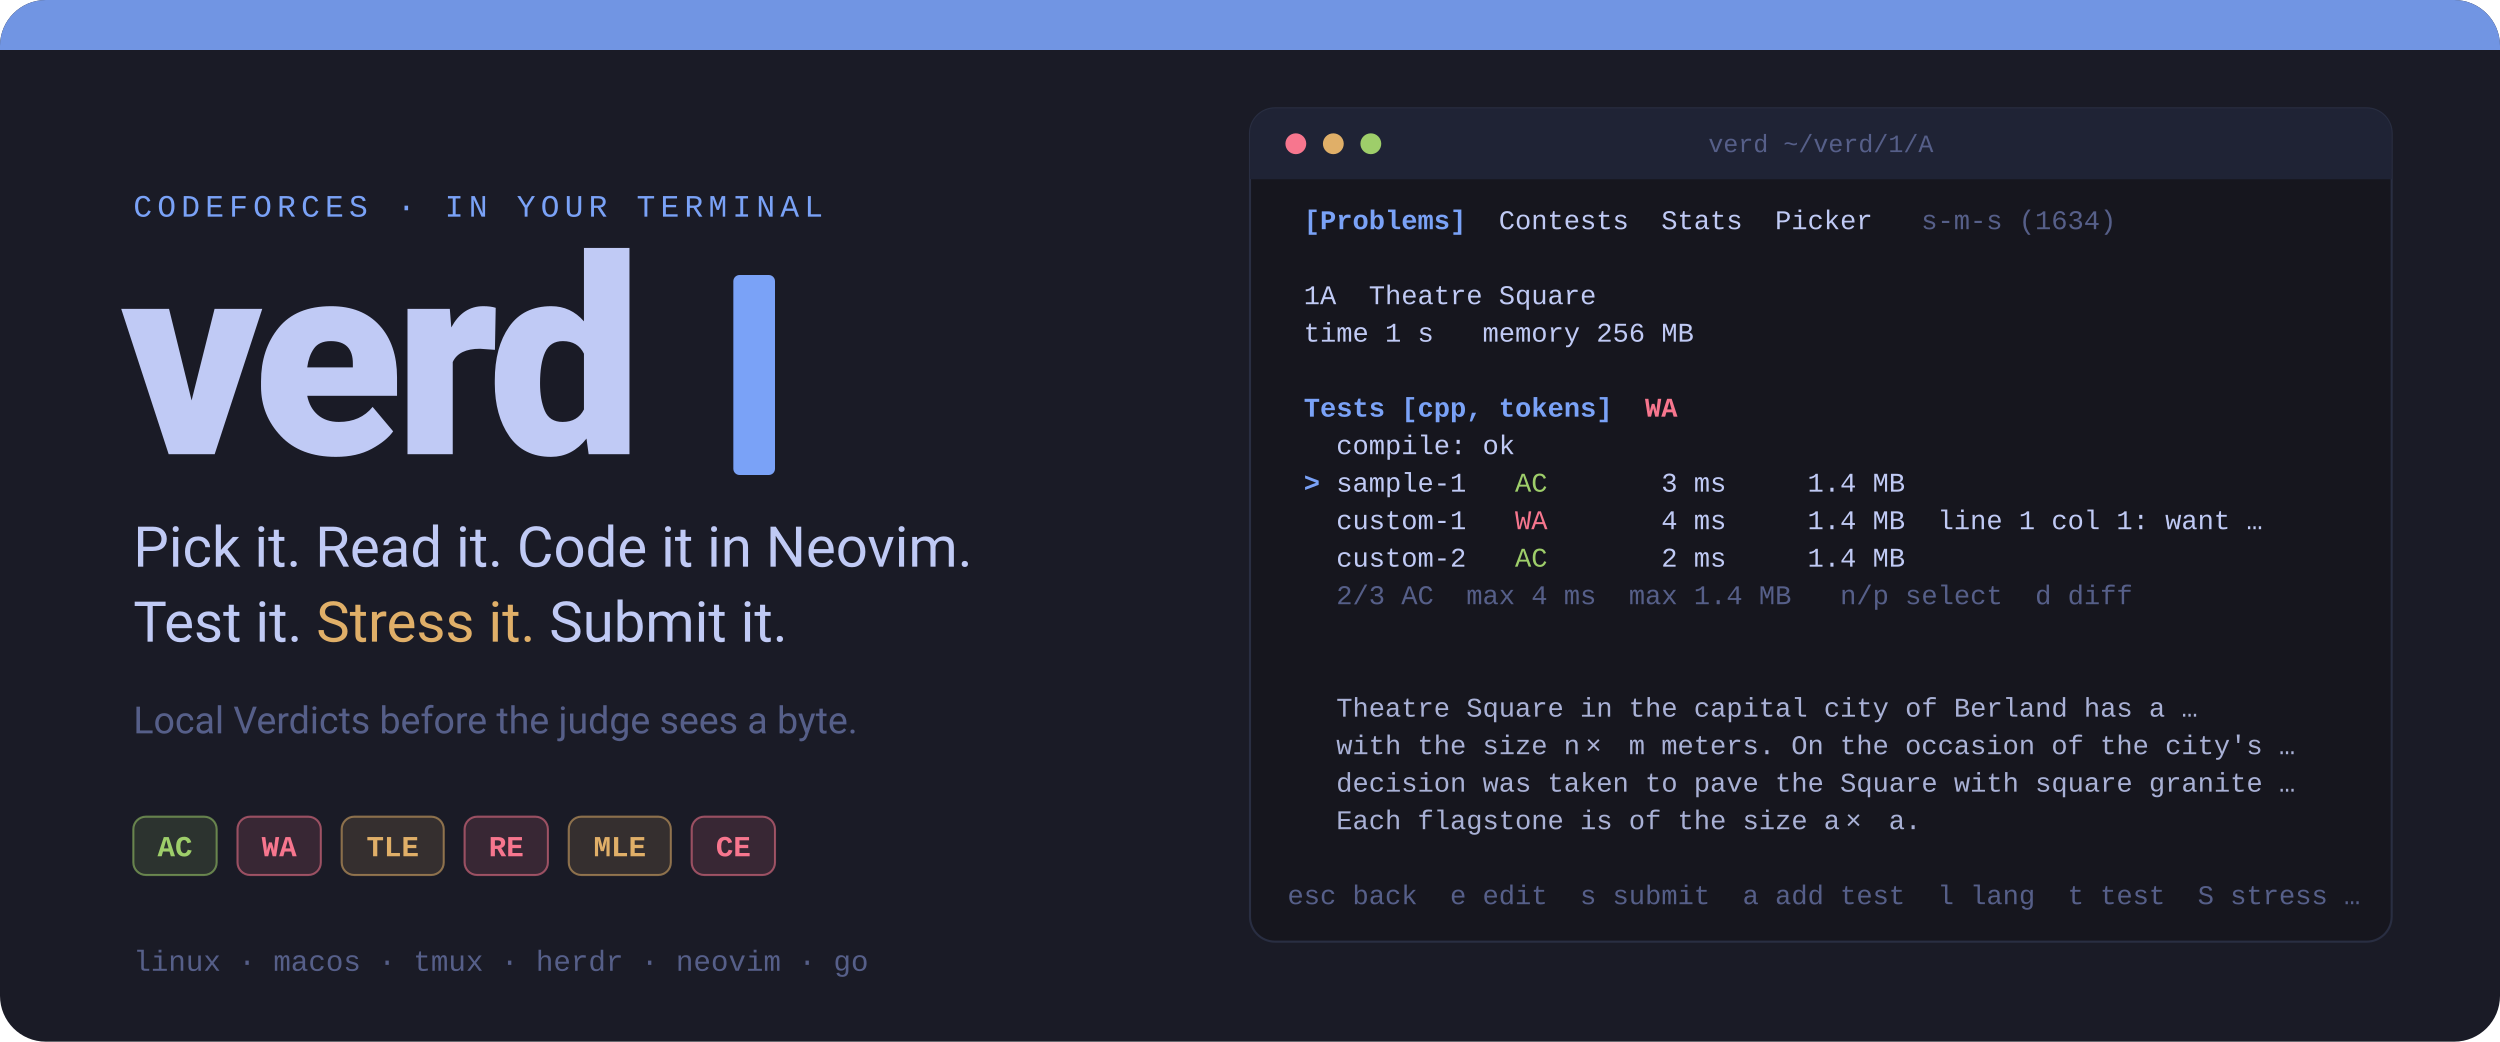
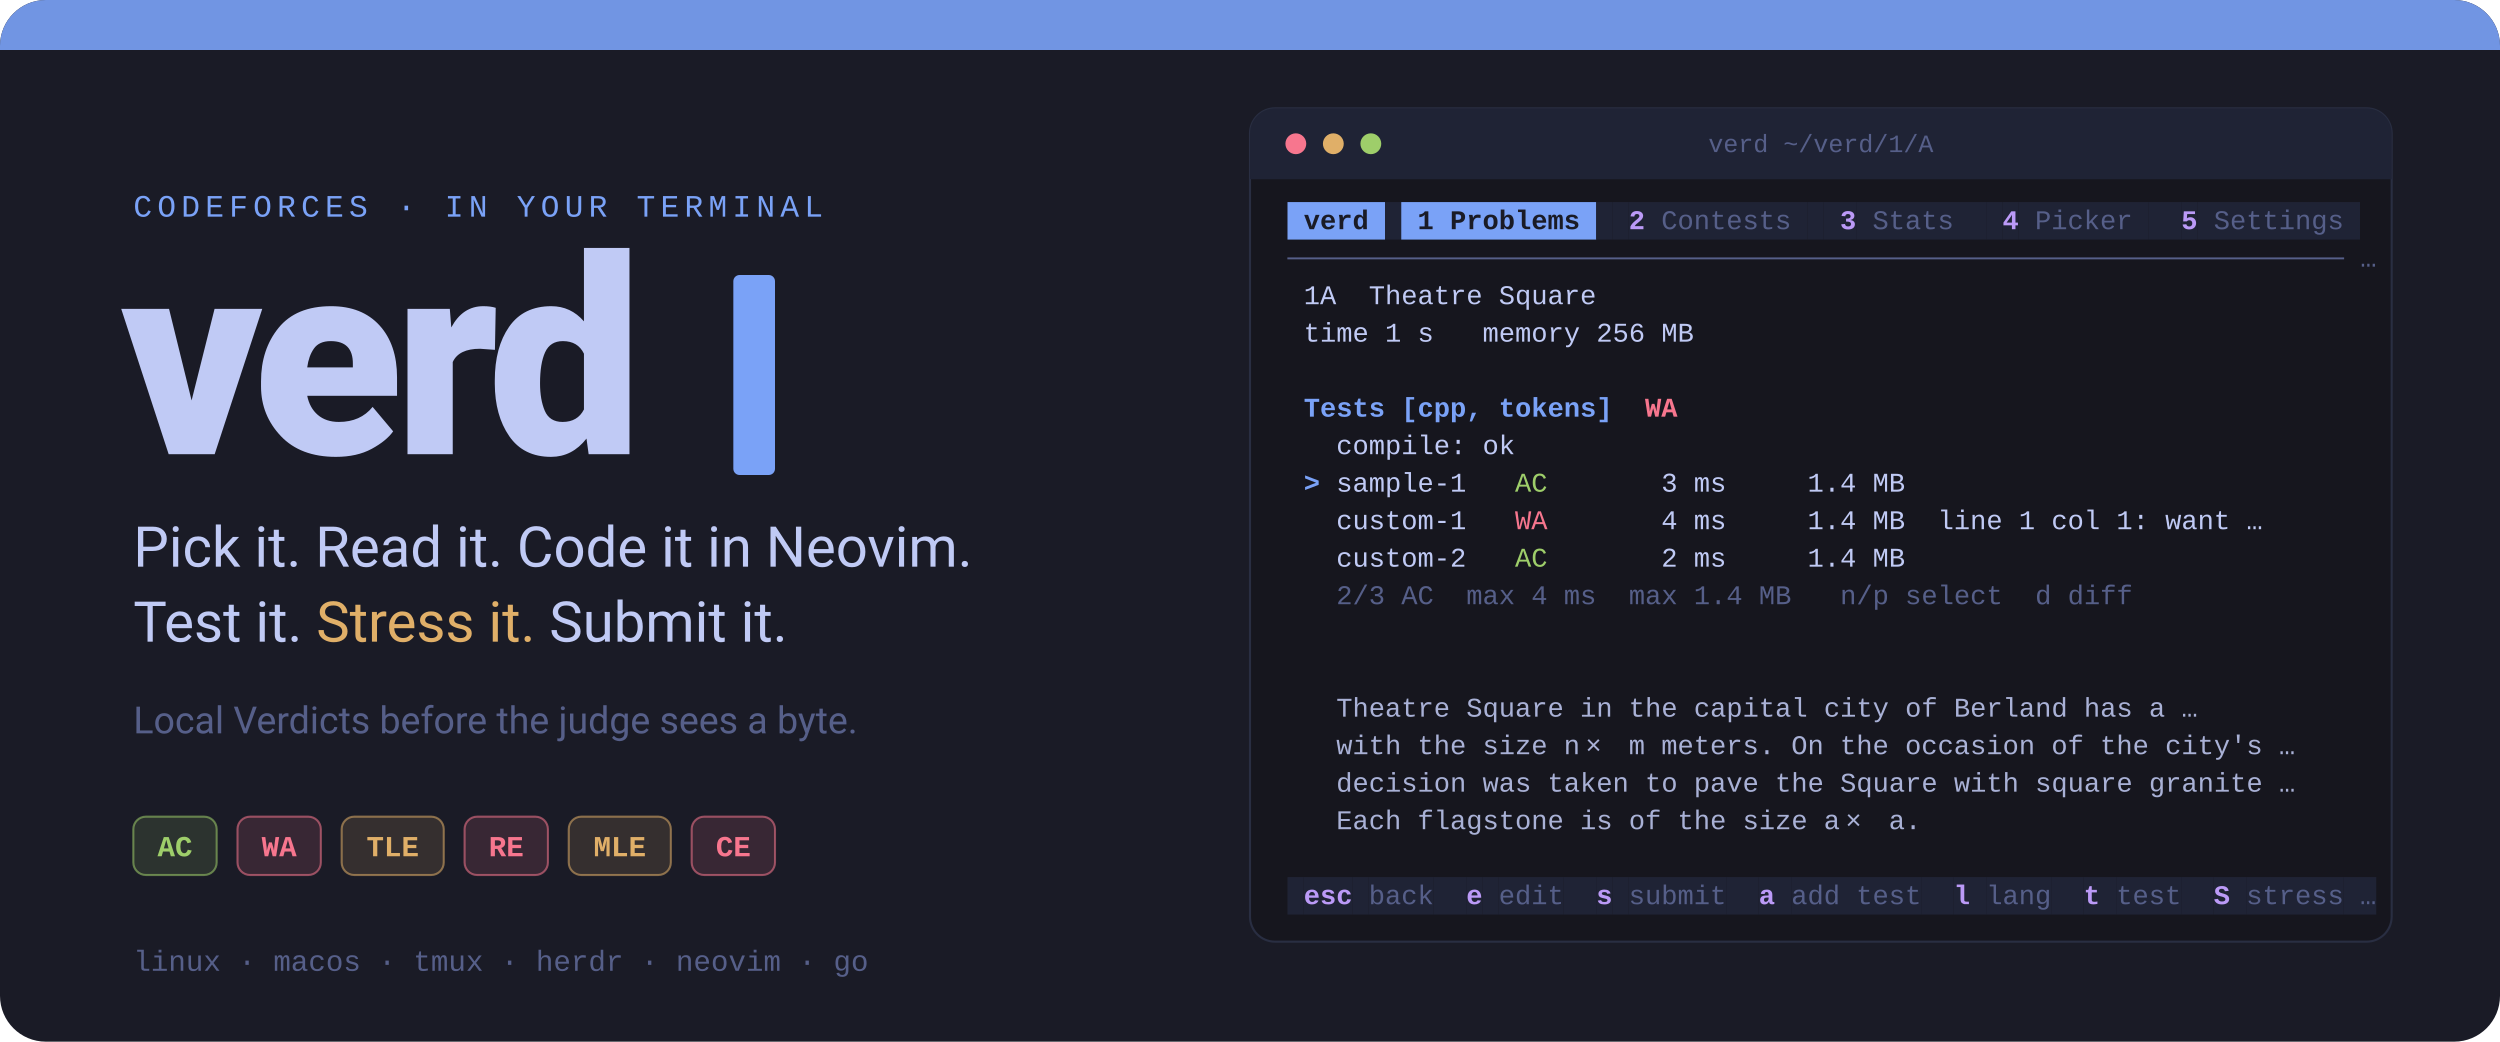
<svg xmlns="http://www.w3.org/2000/svg" width="1200" height="500" viewBox="0 0 1200 500" role="img" aria-labelledby="t d">
  <rect width="1200" height="500" rx="22" fill="#1a1b26" />
  <path d="M0 22A22 22 0 0 1 22 0h1156a22 22 0 0 1 22 22v2H0z" fill="#7aa2f7" fill-opacity="0.9" />
  <text x="64" y="104" font-family="ui-monospace, SFMono-Regular, Menlo, Consolas, 'Liberation Mono', monospace" font-size="15" letter-spacing="2.5" fill="#7aa2f7">CODEFORCES · IN YOUR TERMINAL</text>
  <text x="58" y="218" font-family="-apple-system, BlinkMacSystemFont, 'Segoe UI', Roboto, Helvetica, Arial, sans-serif" font-size="132" font-weight="800" letter-spacing="-4" fill="#c0caf5">verd</text>
  <rect x="352" y="132" width="20" height="96" rx="3" fill="#7aa2f7" />
  <text x="64" y="272" font-family="-apple-system, BlinkMacSystemFont, 'Segoe UI', Roboto, Helvetica, Arial, sans-serif" font-size="27" fill="#c0caf5">Pick it. Read it. Code it in Neovim.</text>
  <text x="64" y="308" font-family="-apple-system, BlinkMacSystemFont, 'Segoe UI', Roboto, Helvetica, Arial, sans-serif" font-size="27" fill="#c0caf5">Test it. <tspan fill="#e0af68">Stress it.</tspan> Submit it.</text>
  <text x="64" y="352" font-family="-apple-system, BlinkMacSystemFont, 'Segoe UI', Roboto, Helvetica, Arial, sans-serif" font-size="18" fill="#565f89">Local Verdicts before the judge sees a byte.</text>
  <g transform="translate(64 392)">
    <rect width="40" height="28" rx="6" fill="#9ece6a" fill-opacity="0.14" stroke="#9ece6a" stroke-opacity="0.55" />
    <text x="20.0" y="19" text-anchor="middle" font-family="ui-monospace, SFMono-Regular, Menlo, Consolas, 'Liberation Mono', monospace" font-size="14" font-weight="700" fill="#9ece6a">AC</text>
  </g>
  <g transform="translate(114 392)">
    <rect width="40" height="28" rx="6" fill="#f7768e" fill-opacity="0.14" stroke="#f7768e" stroke-opacity="0.55" />
    <text x="20.0" y="19" text-anchor="middle" font-family="ui-monospace, SFMono-Regular, Menlo, Consolas, 'Liberation Mono', monospace" font-size="14" font-weight="700" fill="#f7768e">WA</text>
  </g>
  <g transform="translate(164 392)">
    <rect width="49" height="28" rx="6" fill="#e0af68" fill-opacity="0.14" stroke="#e0af68" stroke-opacity="0.55" />
    <text x="24.5" y="19" text-anchor="middle" font-family="ui-monospace, SFMono-Regular, Menlo, Consolas, 'Liberation Mono', monospace" font-size="14" font-weight="700" fill="#e0af68">TLE</text>
  </g>
  <g transform="translate(223 392)">
    <rect width="40" height="28" rx="6" fill="#f7768e" fill-opacity="0.14" stroke="#f7768e" stroke-opacity="0.55" />
    <text x="20.0" y="19" text-anchor="middle" font-family="ui-monospace, SFMono-Regular, Menlo, Consolas, 'Liberation Mono', monospace" font-size="14" font-weight="700" fill="#f7768e">RE</text>
  </g>
  <g transform="translate(273 392)">
    <rect width="49" height="28" rx="6" fill="#e0af68" fill-opacity="0.14" stroke="#e0af68" stroke-opacity="0.55" />
    <text x="24.5" y="19" text-anchor="middle" font-family="ui-monospace, SFMono-Regular, Menlo, Consolas, 'Liberation Mono', monospace" font-size="14" font-weight="700" fill="#e0af68">MLE</text>
  </g>
  <g transform="translate(332 392)">
    <rect width="40" height="28" rx="6" fill="#f7768e" fill-opacity="0.14" stroke="#f7768e" stroke-opacity="0.55" />
    <text x="20.0" y="19" text-anchor="middle" font-family="ui-monospace, SFMono-Regular, Menlo, Consolas, 'Liberation Mono', monospace" font-size="14" font-weight="700" fill="#f7768e">CE</text>
  </g>
  <text x="64" y="466" font-family="ui-monospace, SFMono-Regular, Menlo, Consolas, 'Liberation Mono', monospace" font-size="14" fill="#565f89">linux · macos · tmux · herdr · neovim · go</text>
  <g transform="translate(600 52)">
    <rect width="548" height="400" rx="12" fill="#16161e" stroke="#292e42" />
    <path d="M0 12a12 12 0 0 1 12-12h524a12 12 0 0 1 12 12v22H0z" fill="#1f2335" />
    <circle cx="22" cy="17" r="5" fill="#f7768e" />
    <circle cx="40" cy="17" r="5" fill="#e0af68" />
    <circle cx="58" cy="17" r="5" fill="#9ece6a" />
    <text x="274.0" y="21" text-anchor="middle" font-family="ui-monospace, SFMono-Regular, Menlo, Consolas, 'Liberation Mono', monospace" font-size="12" fill="#565f89">verd  ~/verd/1/A</text>
-     <text x="25.8" y="58" font-family="ui-monospace, SFMono-Regular, Menlo, Consolas, 'Liberation Mono', monospace" font-size="13" fill="#7aa2f7" font-weight="700" xml:space="preserve">[Problems]</text>
-     <text x="103.8" y="58" font-family="ui-monospace, SFMono-Regular, Menlo, Consolas, 'Liberation Mono', monospace" font-size="13" fill="#c0caf5" xml:space="preserve">  Contests  Stats  Picker   </text>
-     <text x="322.2" y="58" font-family="ui-monospace, SFMono-Regular, Menlo, Consolas, 'Liberation Mono', monospace" font-size="13" fill="#565f89" xml:space="preserve">s-m-s (1634)</text>
+     <rect x="18.0" y="45" width="46.8" height="18" fill="#7aa2f7" />
+     <rect x="64.8" y="45" width="7.8" height="18" fill="#1f2335" />
+     <rect x="72.6" y="45" width="93.6" height="18" fill="#7aa2f7" />
+     <rect x="166.2" y="45" width="7.8" height="18" fill="#1f2335" />
+     <rect x="174.0" y="45" width="7.8" height="18" fill="#1f2335" />
+     <rect x="181.8" y="45" width="7.8" height="18" fill="#1f2335" />
+     <rect x="189.6" y="45" width="78.0" height="18" fill="#1f2335" />
+     <rect x="267.6" y="45" width="7.8" height="18" fill="#1f2335" />
+     <rect x="275.4" y="45" width="7.8" height="18" fill="#1f2335" />
+     <rect x="283.2" y="45" width="7.8" height="18" fill="#1f2335" />
+     <rect x="291.0" y="45" width="54.6" height="18" fill="#1f2335" />
+     <rect x="345.6" y="45" width="7.8" height="18" fill="#1f2335" />
+     <rect x="353.4" y="45" width="7.8" height="18" fill="#1f2335" />
+     <rect x="361.2" y="45" width="7.8" height="18" fill="#1f2335" />
+     <rect x="369.0" y="45" width="62.4" height="18" fill="#1f2335" />
+     <rect x="431.4" y="45" width="7.8" height="18" fill="#1f2335" />
+     <rect x="439.2" y="45" width="7.8" height="18" fill="#1f2335" />
+     <rect x="447.0" y="45" width="7.8" height="18" fill="#1f2335" />
+     <rect x="454.8" y="45" width="78.0" height="18" fill="#1f2335" />
+     <text x="18.0" y="58" font-family="ui-monospace, SFMono-Regular, Menlo, Consolas, 'Liberation Mono', monospace" font-size="13" fill="#1a1b26" font-weight="700" xml:space="preserve"> verd </text>
+     <text x="72.6" y="58" font-family="ui-monospace, SFMono-Regular, Menlo, Consolas, 'Liberation Mono', monospace" font-size="13" fill="#1a1b26" font-weight="700" xml:space="preserve"> 1 Problems </text>
+     <text x="181.8" y="58" font-family="ui-monospace, SFMono-Regular, Menlo, Consolas, 'Liberation Mono', monospace" font-size="13" fill="#bb9af7" font-weight="700" xml:space="preserve">2</text>
+     <text x="189.6" y="58" font-family="ui-monospace, SFMono-Regular, Menlo, Consolas, 'Liberation Mono', monospace" font-size="13" fill="#565f89" xml:space="preserve"> Contests </text>
+     <text x="283.2" y="58" font-family="ui-monospace, SFMono-Regular, Menlo, Consolas, 'Liberation Mono', monospace" font-size="13" fill="#bb9af7" font-weight="700" xml:space="preserve">3</text>
+     <text x="291.0" y="58" font-family="ui-monospace, SFMono-Regular, Menlo, Consolas, 'Liberation Mono', monospace" font-size="13" fill="#565f89" xml:space="preserve"> Stats </text>
+     <text x="361.2" y="58" font-family="ui-monospace, SFMono-Regular, Menlo, Consolas, 'Liberation Mono', monospace" font-size="13" fill="#bb9af7" font-weight="700" xml:space="preserve">4</text>
+     <text x="369.0" y="58" font-family="ui-monospace, SFMono-Regular, Menlo, Consolas, 'Liberation Mono', monospace" font-size="13" fill="#565f89" xml:space="preserve"> Picker </text>
+     <text x="447.0" y="58" font-family="ui-monospace, SFMono-Regular, Menlo, Consolas, 'Liberation Mono', monospace" font-size="13" fill="#bb9af7" font-weight="700" xml:space="preserve">5</text>
+     <text x="454.8" y="58" font-family="ui-monospace, SFMono-Regular, Menlo, Consolas, 'Liberation Mono', monospace" font-size="13" fill="#565f89" xml:space="preserve"> Settings </text>
+     <text x="18.0" y="76" font-family="ui-monospace, SFMono-Regular, Menlo, Consolas, 'Liberation Mono', monospace" font-size="13" fill="#565f89" xml:space="preserve">───────────────────────────────────────────────────────────────── …</text>
    <text x="18.0" y="94" font-family="ui-monospace, SFMono-Regular, Menlo, Consolas, 'Liberation Mono', monospace" font-size="13" fill="#c0caf5" xml:space="preserve"> 1A  Theatre Square</text>
    <text x="18.0" y="112" font-family="ui-monospace, SFMono-Regular, Menlo, Consolas, 'Liberation Mono', monospace" font-size="13" fill="#c0caf5" xml:space="preserve"> time 1 s   memory 256 MB</text>
    <text x="25.8" y="148" font-family="ui-monospace, SFMono-Regular, Menlo, Consolas, 'Liberation Mono', monospace" font-size="13" fill="#7aa2f7" font-weight="700" xml:space="preserve">Tests [cpp, tokens]  </text>
    <text x="189.6" y="148" font-family="ui-monospace, SFMono-Regular, Menlo, Consolas, 'Liberation Mono', monospace" font-size="13" fill="#f7768e" font-weight="700" xml:space="preserve">WA </text>
    <text x="18.0" y="166" font-family="ui-monospace, SFMono-Regular, Menlo, Consolas, 'Liberation Mono', monospace" font-size="13" fill="#c0caf5" xml:space="preserve">   compile: ok</text>
    <text x="25.8" y="184" font-family="ui-monospace, SFMono-Regular, Menlo, Consolas, 'Liberation Mono', monospace" font-size="13" fill="#7aa2f7" font-weight="700" xml:space="preserve">&gt; </text>
    <text x="41.4" y="184" font-family="ui-monospace, SFMono-Regular, Menlo, Consolas, 'Liberation Mono', monospace" font-size="13" fill="#c0caf5" xml:space="preserve">sample-1   </text>
    <text x="127.2" y="184" font-family="ui-monospace, SFMono-Regular, Menlo, Consolas, 'Liberation Mono', monospace" font-size="13" fill="#9ece6a" xml:space="preserve">AC </text>
    <text x="150.6" y="184" font-family="ui-monospace, SFMono-Regular, Menlo, Consolas, 'Liberation Mono', monospace" font-size="13" fill="#c0caf5" xml:space="preserve">      3 ms     1.4 MB</text>
    <text x="18.0" y="202" font-family="ui-monospace, SFMono-Regular, Menlo, Consolas, 'Liberation Mono', monospace" font-size="13" fill="#c0caf5" xml:space="preserve">   custom-1   </text>
    <text x="127.2" y="202" font-family="ui-monospace, SFMono-Regular, Menlo, Consolas, 'Liberation Mono', monospace" font-size="13" fill="#f7768e" xml:space="preserve">WA </text>
    <text x="150.6" y="202" font-family="ui-monospace, SFMono-Regular, Menlo, Consolas, 'Liberation Mono', monospace" font-size="13" fill="#c0caf5" xml:space="preserve">      4 ms     1.4 MB  line 1 col 1: want …</text>
    <text x="18.0" y="220" font-family="ui-monospace, SFMono-Regular, Menlo, Consolas, 'Liberation Mono', monospace" font-size="13" fill="#c0caf5" xml:space="preserve">   custom-2   </text>
    <text x="127.2" y="220" font-family="ui-monospace, SFMono-Regular, Menlo, Consolas, 'Liberation Mono', monospace" font-size="13" fill="#9ece6a" xml:space="preserve">AC </text>
    <text x="150.6" y="220" font-family="ui-monospace, SFMono-Regular, Menlo, Consolas, 'Liberation Mono', monospace" font-size="13" fill="#c0caf5" xml:space="preserve">      2 ms     1.4 MB</text>
    <text x="25.8" y="238" font-family="ui-monospace, SFMono-Regular, Menlo, Consolas, 'Liberation Mono', monospace" font-size="13" fill="#565f89" xml:space="preserve">  2/3 AC  max 4 ms  max 1.4 MB   n/p select  d diff</text>
    <text x="41.4" y="292" font-family="ui-monospace, SFMono-Regular, Menlo, Consolas, 'Liberation Mono', monospace" font-size="13" fill="#a9b1d6" xml:space="preserve">Theatre Square in the capital city of Berland has a …</text>
    <text x="41.4" y="310" font-family="ui-monospace, SFMono-Regular, Menlo, Consolas, 'Liberation Mono', monospace" font-size="13" fill="#a9b1d6" xml:space="preserve">with the size </text>
    <text x="150.6" y="310" font-family="ui-monospace, SFMono-Regular, Menlo, Consolas, 'Liberation Mono', monospace" font-size="13" fill="#a9b1d6" xml:space="preserve">n</text>
    <text x="158.4" y="310" font-family="ui-monospace, SFMono-Regular, Menlo, Consolas, 'Liberation Mono', monospace" font-size="13" fill="#a9b1d6" xml:space="preserve"> × </text>
    <text x="181.8" y="310" font-family="ui-monospace, SFMono-Regular, Menlo, Consolas, 'Liberation Mono', monospace" font-size="13" fill="#a9b1d6" xml:space="preserve">m</text>
    <text x="189.6" y="310" font-family="ui-monospace, SFMono-Regular, Menlo, Consolas, 'Liberation Mono', monospace" font-size="13" fill="#a9b1d6" xml:space="preserve"> meters. On the occasion of the city's …</text>
    <text x="41.4" y="328" font-family="ui-monospace, SFMono-Regular, Menlo, Consolas, 'Liberation Mono', monospace" font-size="13" fill="#a9b1d6" xml:space="preserve">decision was taken to pave the Square with square granite …</text>
    <text x="41.4" y="346" font-family="ui-monospace, SFMono-Regular, Menlo, Consolas, 'Liberation Mono', monospace" font-size="13" fill="#a9b1d6" xml:space="preserve">Each flagstone is of the size </text>
    <text x="275.4" y="346" font-family="ui-monospace, SFMono-Regular, Menlo, Consolas, 'Liberation Mono', monospace" font-size="13" fill="#a9b1d6" xml:space="preserve">a</text>
    <text x="283.2" y="346" font-family="ui-monospace, SFMono-Regular, Menlo, Consolas, 'Liberation Mono', monospace" font-size="13" fill="#a9b1d6" xml:space="preserve"> × </text>
    <text x="306.6" y="346" font-family="ui-monospace, SFMono-Regular, Menlo, Consolas, 'Liberation Mono', monospace" font-size="13" fill="#a9b1d6" xml:space="preserve">a</text>
    <text x="314.4" y="346" font-family="ui-monospace, SFMono-Regular, Menlo, Consolas, 'Liberation Mono', monospace" font-size="13" fill="#a9b1d6" xml:space="preserve">.</text>
-     <text x="18.0" y="382" font-family="ui-monospace, SFMono-Regular, Menlo, Consolas, 'Liberation Mono', monospace" font-size="13" fill="#565f89" xml:space="preserve">esc back  e edit  s submit  a add test  l lang  t test  S stress …</text>
+     <rect x="18.0" y="369" width="7.8" height="18" fill="#1f2335" />
+     <rect x="25.8" y="369" width="23.4" height="18" fill="#1f2335" />
+     <rect x="49.2" y="369" width="7.8" height="18" fill="#1f2335" />
+     <rect x="57.0" y="369" width="31.2" height="18" fill="#1f2335" />
+     <rect x="88.2" y="369" width="15.6" height="18" fill="#1f2335" />
+     <rect x="103.8" y="369" width="7.8" height="18" fill="#1f2335" />
+     <rect x="111.6" y="369" width="7.8" height="18" fill="#1f2335" />
+     <rect x="119.4" y="369" width="31.2" height="18" fill="#1f2335" />
+     <rect x="150.6" y="369" width="15.6" height="18" fill="#1f2335" />
+     <rect x="166.2" y="369" width="7.8" height="18" fill="#1f2335" />
+     <rect x="174.0" y="369" width="7.8" height="18" fill="#1f2335" />
+     <rect x="181.8" y="369" width="46.8" height="18" fill="#1f2335" />
+     <rect x="228.6" y="369" width="15.6" height="18" fill="#1f2335" />
+     <rect x="244.2" y="369" width="7.8" height="18" fill="#1f2335" />
+     <rect x="252.0" y="369" width="7.8" height="18" fill="#1f2335" />
+     <rect x="259.8" y="369" width="62.4" height="18" fill="#1f2335" />
+     <rect x="322.2" y="369" width="15.6" height="18" fill="#1f2335" />
+     <rect x="337.8" y="369" width="7.8" height="18" fill="#1f2335" />
+     <rect x="345.6" y="369" width="7.8" height="18" fill="#1f2335" />
+     <rect x="353.4" y="369" width="31.2" height="18" fill="#1f2335" />
+     <rect x="384.6" y="369" width="15.6" height="18" fill="#1f2335" />
+     <rect x="400.2" y="369" width="7.8" height="18" fill="#1f2335" />
+     <rect x="408.0" y="369" width="7.8" height="18" fill="#1f2335" />
+     <rect x="415.8" y="369" width="31.2" height="18" fill="#1f2335" />
+     <rect x="447.0" y="369" width="15.6" height="18" fill="#1f2335" />
+     <rect x="462.6" y="369" width="7.8" height="18" fill="#1f2335" />
+     <rect x="470.4" y="369" width="7.8" height="18" fill="#1f2335" />
+     <rect x="478.2" y="369" width="46.8" height="18" fill="#1f2335" />
+     <rect x="525.0" y="369" width="15.6" height="18" fill="#1f2335" />
+     <text x="25.8" y="382" font-family="ui-monospace, SFMono-Regular, Menlo, Consolas, 'Liberation Mono', monospace" font-size="13" fill="#bb9af7" font-weight="700" xml:space="preserve">esc</text>
+     <text x="57.0" y="382" font-family="ui-monospace, SFMono-Regular, Menlo, Consolas, 'Liberation Mono', monospace" font-size="13" fill="#565f89" xml:space="preserve">back</text>
+     <text x="103.8" y="382" font-family="ui-monospace, SFMono-Regular, Menlo, Consolas, 'Liberation Mono', monospace" font-size="13" fill="#bb9af7" font-weight="700" xml:space="preserve">e</text>
+     <text x="119.4" y="382" font-family="ui-monospace, SFMono-Regular, Menlo, Consolas, 'Liberation Mono', monospace" font-size="13" fill="#565f89" xml:space="preserve">edit</text>
+     <text x="166.2" y="382" font-family="ui-monospace, SFMono-Regular, Menlo, Consolas, 'Liberation Mono', monospace" font-size="13" fill="#bb9af7" font-weight="700" xml:space="preserve">s</text>
+     <text x="181.8" y="382" font-family="ui-monospace, SFMono-Regular, Menlo, Consolas, 'Liberation Mono', monospace" font-size="13" fill="#565f89" xml:space="preserve">submit</text>
+     <text x="244.2" y="382" font-family="ui-monospace, SFMono-Regular, Menlo, Consolas, 'Liberation Mono', monospace" font-size="13" fill="#bb9af7" font-weight="700" xml:space="preserve">a</text>
+     <text x="259.8" y="382" font-family="ui-monospace, SFMono-Regular, Menlo, Consolas, 'Liberation Mono', monospace" font-size="13" fill="#565f89" xml:space="preserve">add test</text>
+     <text x="337.8" y="382" font-family="ui-monospace, SFMono-Regular, Menlo, Consolas, 'Liberation Mono', monospace" font-size="13" fill="#bb9af7" font-weight="700" xml:space="preserve">l</text>
+     <text x="353.4" y="382" font-family="ui-monospace, SFMono-Regular, Menlo, Consolas, 'Liberation Mono', monospace" font-size="13" fill="#565f89" xml:space="preserve">lang</text>
+     <text x="400.2" y="382" font-family="ui-monospace, SFMono-Regular, Menlo, Consolas, 'Liberation Mono', monospace" font-size="13" fill="#bb9af7" font-weight="700" xml:space="preserve">t</text>
+     <text x="415.8" y="382" font-family="ui-monospace, SFMono-Regular, Menlo, Consolas, 'Liberation Mono', monospace" font-size="13" fill="#565f89" xml:space="preserve">test</text>
+     <text x="462.6" y="382" font-family="ui-monospace, SFMono-Regular, Menlo, Consolas, 'Liberation Mono', monospace" font-size="13" fill="#bb9af7" font-weight="700" xml:space="preserve">S</text>
+     <text x="478.2" y="382" font-family="ui-monospace, SFMono-Regular, Menlo, Consolas, 'Liberation Mono', monospace" font-size="13" fill="#565f89" xml:space="preserve">stress</text>
+     <text x="525.0" y="382" font-family="ui-monospace, SFMono-Regular, Menlo, Consolas, 'Liberation Mono', monospace" font-size="13" fill="#565f89" xml:space="preserve"> …</text>
  </g>
</svg>
